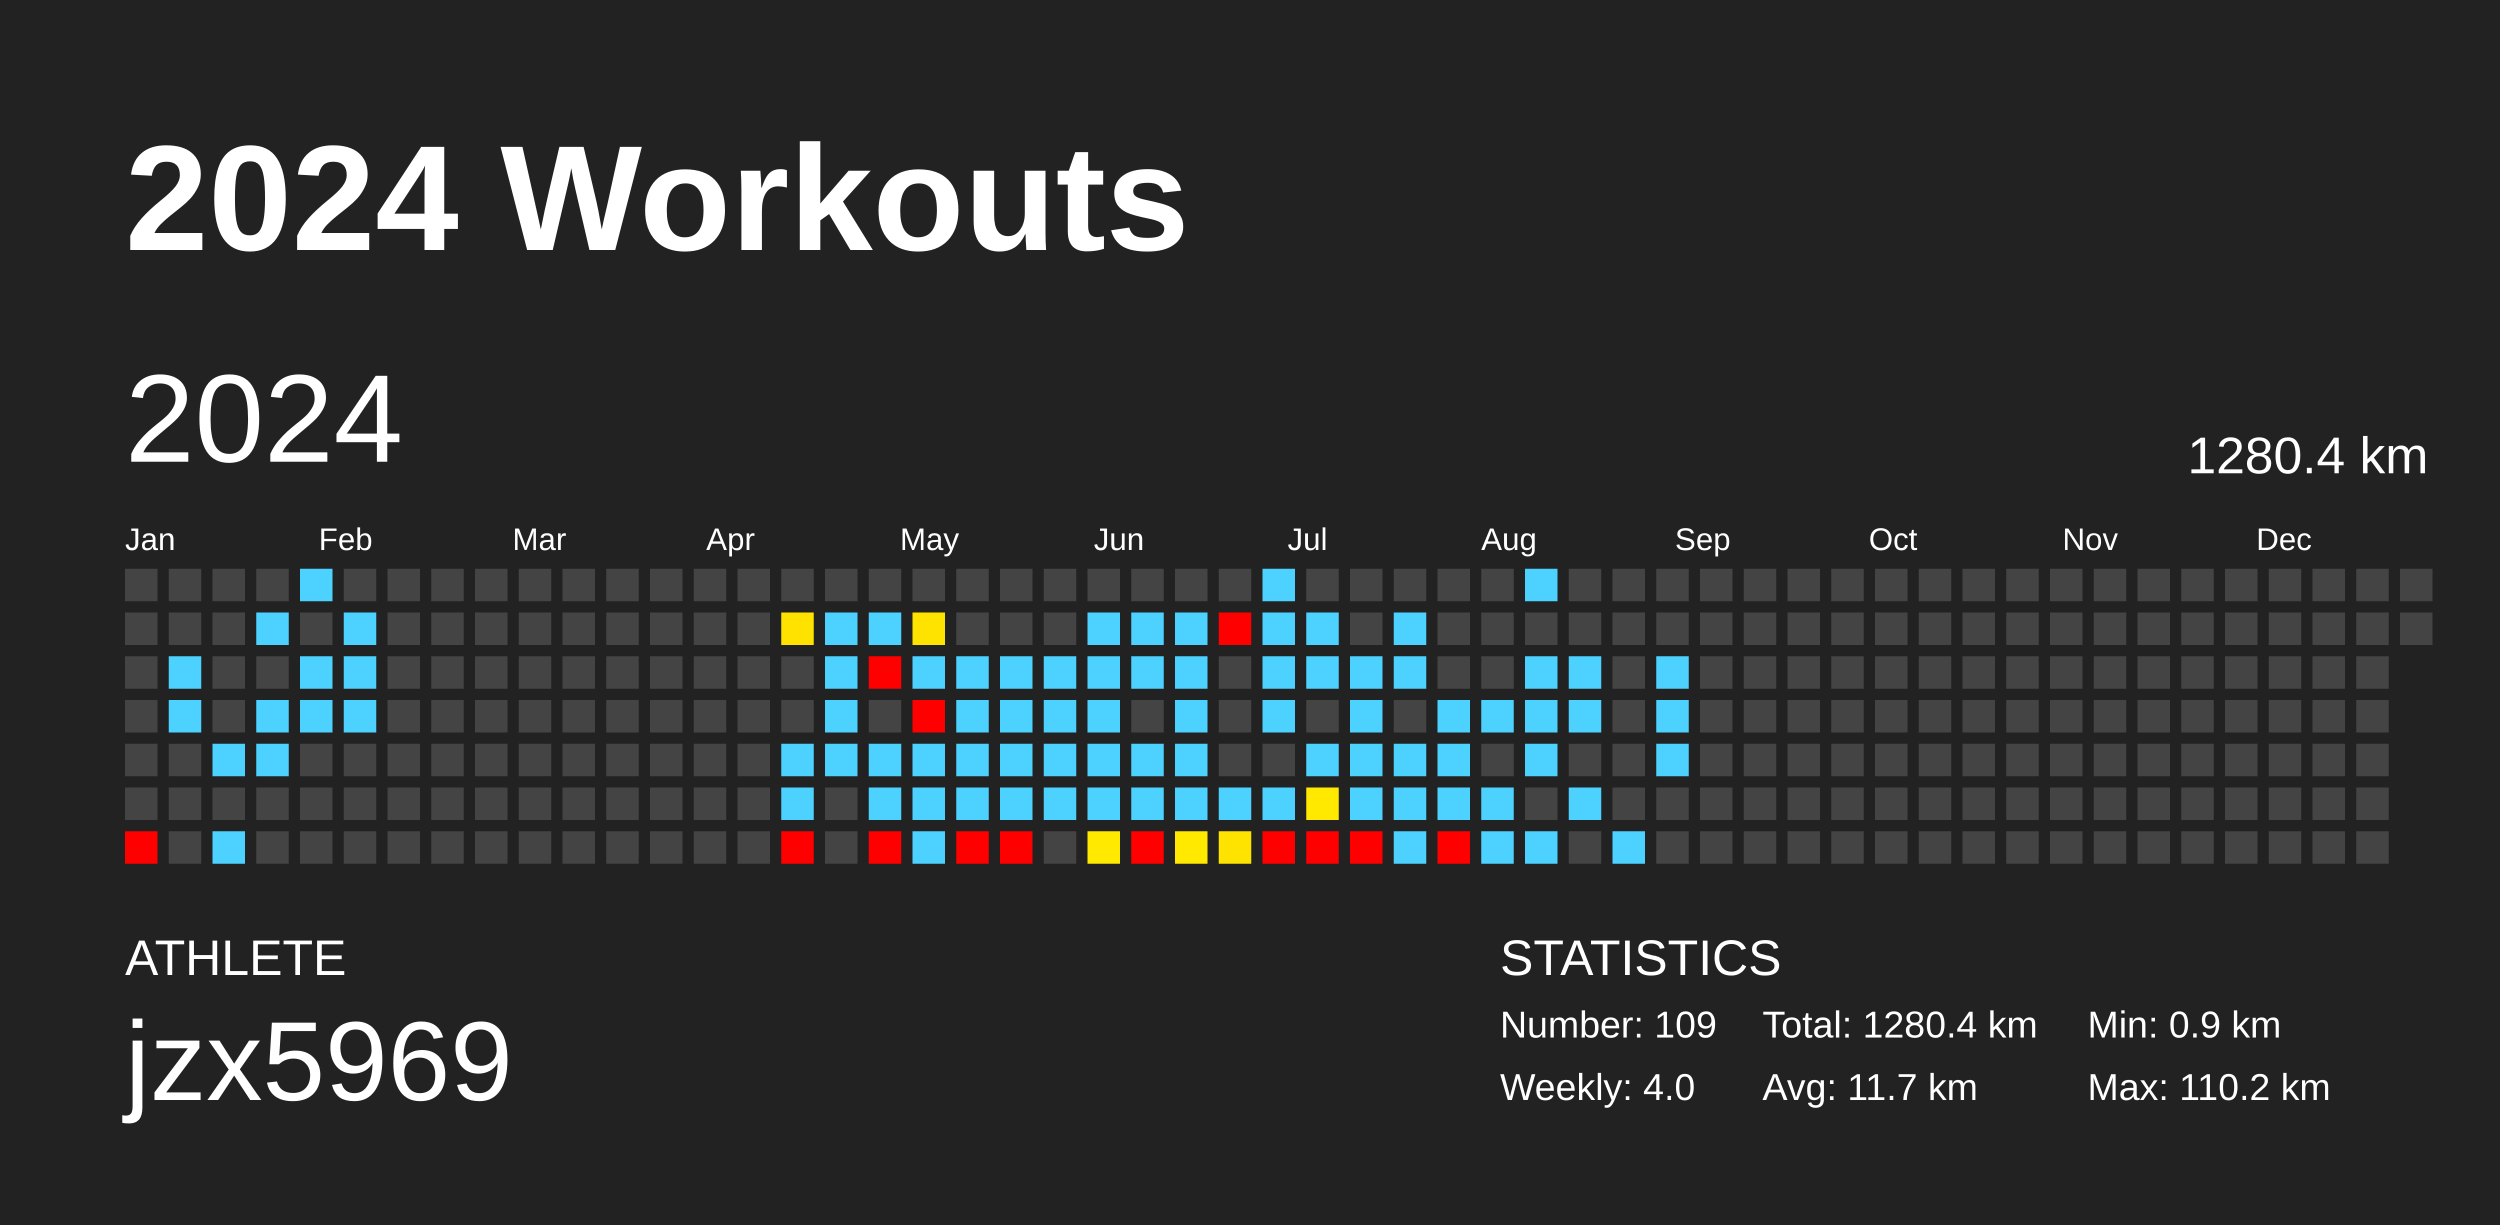
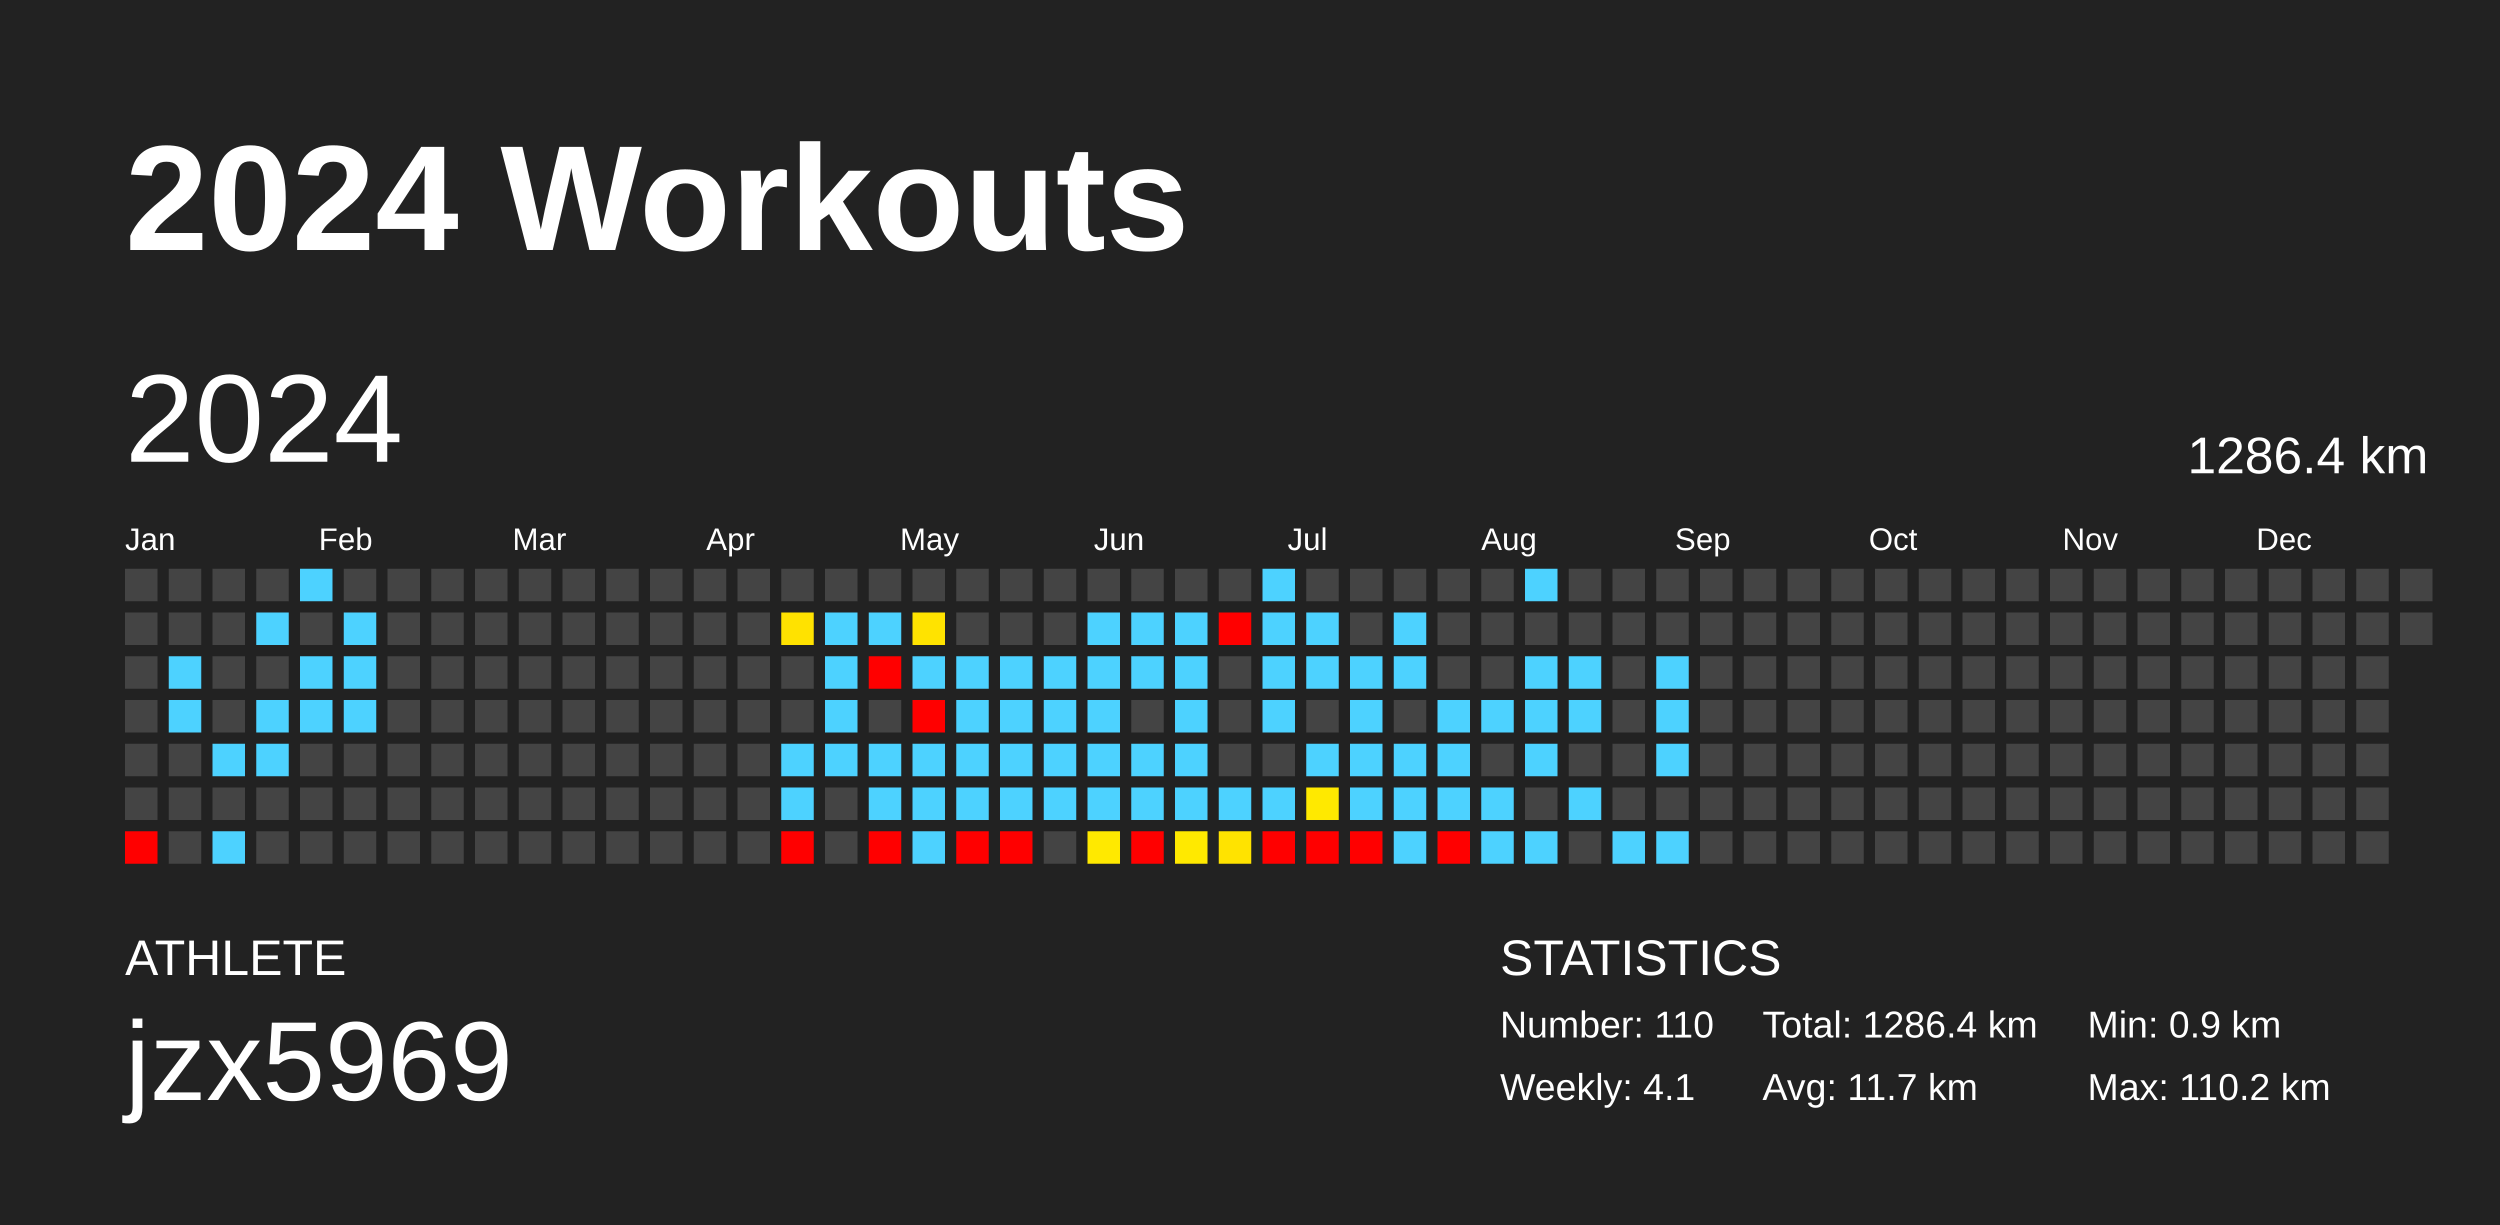
<svg xmlns="http://www.w3.org/2000/svg" baseProfile="full" height="98mm" version="1.1" viewBox="0,0,200,98" width="200mm">
  <defs />
  <rect fill="#222222" height="98" width="200" x="0" y="0" />
  <text fill="#FFFFFF" style="font-size:12px; font-family:Arial; font-weight:bold;" x="10" y="20">2024 Workouts</text>
  <text fill="#FFFFFF" style="font-size:4px; font-family:Arial" x="10" y="78">ATHLETE</text>
  <text fill="#FFFFFF" style="font-size:9px; font-family:Arial" x="10" y="88">jzx5969</text>
  <text fill="#FFFFFF" style="font-size:4px; font-family:Arial" x="120" y="78">STATISTICS</text>
-   <text fill="#FFFFFF" style="font-size:3px; font-family:Arial" x="120" y="83">Number: 109</text>
-   <text fill="#FFFFFF" style="font-size:3px; font-family:Arial" x="120" y="88">Weekly: 4.0</text>
-   <text fill="#FFFFFF" style="font-size:3px; font-family:Arial" x="141" y="83">Total: 1280.4 km</text>
+   <text fill="#FFFFFF" style="font-size:3px; font-family:Arial" x="120" y="83">Number: 110</text>
+   <text fill="#FFFFFF" style="font-size:3px; font-family:Arial" x="120" y="88">Weekly: 4.1</text>
+   <text fill="#FFFFFF" style="font-size:3px; font-family:Arial" x="141" y="83">Total: 1286.4 km</text>
  <text fill="#FFFFFF" style="font-size:3px; font-family:Arial" x="141" y="88">Avg: 11.7 km</text>
  <text fill="#FFFFFF" style="font-size:3px; font-family:Arial" x="167" y="83">Min: 0.9 km</text>
  <text fill="#FFFFFF" style="font-size:3px; font-family:Arial" x="167" y="88">Max: 110.2 km</text>
  <text dominant-baseline="hanging" fill="#FFFFFF" style="font-size:10.0px; font-family:Arial;" x="10" y="30">2024</text>
-   <text dominant-baseline="hanging" fill="#FFFFFF" style="font-size:4.125px; font-family:Arial;" x="175" y="35">1280.4 km</text>
+   <text dominant-baseline="hanging" fill="#FFFFFF" style="font-size:4.125px; font-family:Arial;" x="175" y="35">1286.4 km</text>
  <text fill="#FFFFFF" style="font-size:2.5px; font-family:Arial" x="10.0" y="44">Jan</text>
  <text fill="#FFFFFF" style="font-size:2.5px; font-family:Arial" x="25.5" y="44">Feb</text>
  <text fill="#FFFFFF" style="font-size:2.5px; font-family:Arial" x="41.0" y="44">Mar</text>
  <text fill="#FFFFFF" style="font-size:2.5px; font-family:Arial" x="56.5" y="44">Apr</text>
  <text fill="#FFFFFF" style="font-size:2.5px; font-family:Arial" x="72.0" y="44">May</text>
  <text fill="#FFFFFF" style="font-size:2.5px; font-family:Arial" x="87.5" y="44">Jun</text>
  <text fill="#FFFFFF" style="font-size:2.5px; font-family:Arial" x="103.0" y="44">Jul</text>
  <text fill="#FFFFFF" style="font-size:2.5px; font-family:Arial" x="118.5" y="44">Aug</text>
  <text fill="#FFFFFF" style="font-size:2.5px; font-family:Arial" x="134.0" y="44">Sep</text>
  <text fill="#FFFFFF" style="font-size:2.5px; font-family:Arial" x="149.5" y="44">Oct</text>
  <text fill="#FFFFFF" style="font-size:2.5px; font-family:Arial" x="165.0" y="44">Nov</text>
  <text fill="#FFFFFF" style="font-size:2.5px; font-family:Arial" x="180.5" y="44">Dec</text>
  <rect fill="#444444" height="2.6" width="2.6" x="10.0" y="45.5" />
  <rect fill="#444444" height="2.6" width="2.6" x="10.0" y="49.0" />
  <rect fill="#444444" height="2.6" width="2.6" x="10.0" y="52.5" />
  <rect fill="#444444" height="2.6" width="2.6" x="10.0" y="56.0" />
  <rect fill="#444444" height="2.6" width="2.6" x="10.0" y="59.5" />
  <rect fill="#444444" height="2.6" width="2.6" x="10.0" y="63.0" />
  <rect fill="red" height="2.6" width="2.6" x="10.0" y="66.5" />
  <rect fill="#444444" height="2.6" width="2.6" x="13.5" y="45.5" />
  <rect fill="#444444" height="2.6" width="2.6" x="13.5" y="49.0" />
  <rect fill="#4dd2ff" height="2.6" width="2.6" x="13.5" y="52.5" />
  <rect fill="#4dd2ff" height="2.6" width="2.6" x="13.5" y="56.0" />
  <rect fill="#444444" height="2.6" width="2.6" x="13.5" y="59.5" />
  <rect fill="#444444" height="2.6" width="2.6" x="13.5" y="63.0" />
  <rect fill="#444444" height="2.6" width="2.6" x="13.5" y="66.5" />
  <rect fill="#444444" height="2.6" width="2.6" x="17.0" y="45.5" />
  <rect fill="#444444" height="2.6" width="2.6" x="17.0" y="49.0" />
  <rect fill="#444444" height="2.6" width="2.6" x="17.0" y="52.5" />
  <rect fill="#444444" height="2.6" width="2.6" x="17.0" y="56.0" />
  <rect fill="#4dd2ff" height="2.6" width="2.6" x="17.0" y="59.5" />
  <rect fill="#444444" height="2.6" width="2.6" x="17.0" y="63.0" />
  <rect fill="#4dd2ff" height="2.6" width="2.6" x="17.0" y="66.5" />
  <rect fill="#444444" height="2.6" width="2.6" x="20.5" y="45.5" />
  <rect fill="#4dd2ff" height="2.6" width="2.6" x="20.5" y="49.0" />
  <rect fill="#444444" height="2.6" width="2.6" x="20.5" y="52.5" />
  <rect fill="#4dd2ff" height="2.6" width="2.6" x="20.5" y="56.0" />
  <rect fill="#4dd2ff" height="2.6" width="2.6" x="20.5" y="59.5" />
  <rect fill="#444444" height="2.6" width="2.6" x="20.5" y="63.0" />
  <rect fill="#444444" height="2.6" width="2.6" x="20.5" y="66.5" />
  <rect fill="#4dd2ff" height="2.6" width="2.6" x="24.0" y="45.5" />
  <rect fill="#444444" height="2.6" width="2.6" x="24.0" y="49.0" />
  <rect fill="#4dd2ff" height="2.6" width="2.6" x="24.0" y="52.5" />
  <rect fill="#4dd2ff" height="2.6" width="2.6" x="24.0" y="56.0" />
  <rect fill="#444444" height="2.6" width="2.6" x="24.0" y="59.5" />
  <rect fill="#444444" height="2.6" width="2.6" x="24.0" y="63.0" />
  <rect fill="#444444" height="2.6" width="2.6" x="24.0" y="66.5" />
  <rect fill="#444444" height="2.6" width="2.6" x="27.5" y="45.5" />
  <rect fill="#4dd2ff" height="2.6" width="2.6" x="27.5" y="49.0" />
  <rect fill="#4dd2ff" height="2.6" width="2.6" x="27.5" y="52.5" />
  <rect fill="#4dd2ff" height="2.6" width="2.6" x="27.5" y="56.0" />
  <rect fill="#444444" height="2.6" width="2.6" x="27.5" y="59.5" />
  <rect fill="#444444" height="2.6" width="2.6" x="27.5" y="63.0" />
  <rect fill="#444444" height="2.6" width="2.6" x="27.5" y="66.5" />
  <rect fill="#444444" height="2.6" width="2.6" x="31.0" y="45.5" />
  <rect fill="#444444" height="2.6" width="2.6" x="31.0" y="49.0" />
  <rect fill="#444444" height="2.6" width="2.6" x="31.0" y="52.5" />
  <rect fill="#444444" height="2.6" width="2.6" x="31.0" y="56.0" />
  <rect fill="#444444" height="2.6" width="2.6" x="31.0" y="59.5" />
  <rect fill="#444444" height="2.6" width="2.6" x="31.0" y="63.0" />
  <rect fill="#444444" height="2.6" width="2.6" x="31.0" y="66.5" />
  <rect fill="#444444" height="2.6" width="2.6" x="34.5" y="45.5" />
  <rect fill="#444444" height="2.6" width="2.6" x="34.5" y="49.0" />
  <rect fill="#444444" height="2.6" width="2.6" x="34.5" y="52.5" />
  <rect fill="#444444" height="2.6" width="2.6" x="34.5" y="56.0" />
  <rect fill="#444444" height="2.6" width="2.6" x="34.5" y="59.5" />
  <rect fill="#444444" height="2.6" width="2.6" x="34.5" y="63.0" />
  <rect fill="#444444" height="2.6" width="2.6" x="34.5" y="66.5" />
  <rect fill="#444444" height="2.6" width="2.6" x="38.0" y="45.5" />
  <rect fill="#444444" height="2.6" width="2.6" x="38.0" y="49.0" />
  <rect fill="#444444" height="2.6" width="2.6" x="38.0" y="52.5" />
  <rect fill="#444444" height="2.6" width="2.6" x="38.0" y="56.0" />
  <rect fill="#444444" height="2.6" width="2.6" x="38.0" y="59.5" />
  <rect fill="#444444" height="2.6" width="2.6" x="38.0" y="63.0" />
  <rect fill="#444444" height="2.6" width="2.6" x="38.0" y="66.5" />
  <rect fill="#444444" height="2.6" width="2.6" x="41.5" y="45.5" />
  <rect fill="#444444" height="2.6" width="2.6" x="41.5" y="49.0" />
  <rect fill="#444444" height="2.6" width="2.6" x="41.5" y="52.5" />
  <rect fill="#444444" height="2.6" width="2.6" x="41.5" y="56.0" />
  <rect fill="#444444" height="2.6" width="2.6" x="41.5" y="59.5" />
  <rect fill="#444444" height="2.6" width="2.6" x="41.5" y="63.0" />
  <rect fill="#444444" height="2.6" width="2.6" x="41.5" y="66.5" />
  <rect fill="#444444" height="2.6" width="2.6" x="45.0" y="45.5" />
  <rect fill="#444444" height="2.6" width="2.6" x="45.0" y="49.0" />
  <rect fill="#444444" height="2.6" width="2.6" x="45.0" y="52.5" />
  <rect fill="#444444" height="2.6" width="2.6" x="45.0" y="56.0" />
  <rect fill="#444444" height="2.6" width="2.6" x="45.0" y="59.5" />
  <rect fill="#444444" height="2.6" width="2.6" x="45.0" y="63.0" />
  <rect fill="#444444" height="2.6" width="2.6" x="45.0" y="66.5" />
  <rect fill="#444444" height="2.6" width="2.6" x="48.5" y="45.5" />
  <rect fill="#444444" height="2.6" width="2.6" x="48.5" y="49.0" />
  <rect fill="#444444" height="2.6" width="2.6" x="48.5" y="52.5" />
  <rect fill="#444444" height="2.6" width="2.6" x="48.5" y="56.0" />
  <rect fill="#444444" height="2.6" width="2.6" x="48.5" y="59.5" />
  <rect fill="#444444" height="2.6" width="2.6" x="48.5" y="63.0" />
  <rect fill="#444444" height="2.6" width="2.6" x="48.5" y="66.5" />
  <rect fill="#444444" height="2.6" width="2.6" x="52.0" y="45.5" />
  <rect fill="#444444" height="2.6" width="2.6" x="52.0" y="49.0" />
  <rect fill="#444444" height="2.6" width="2.6" x="52.0" y="52.5" />
  <rect fill="#444444" height="2.6" width="2.6" x="52.0" y="56.0" />
  <rect fill="#444444" height="2.6" width="2.6" x="52.0" y="59.5" />
  <rect fill="#444444" height="2.6" width="2.6" x="52.0" y="63.0" />
  <rect fill="#444444" height="2.6" width="2.6" x="52.0" y="66.5" />
  <rect fill="#444444" height="2.6" width="2.6" x="55.5" y="45.5" />
  <rect fill="#444444" height="2.6" width="2.6" x="55.5" y="49.0" />
  <rect fill="#444444" height="2.6" width="2.6" x="55.5" y="52.5" />
  <rect fill="#444444" height="2.6" width="2.6" x="55.5" y="56.0" />
  <rect fill="#444444" height="2.6" width="2.6" x="55.5" y="59.5" />
  <rect fill="#444444" height="2.6" width="2.6" x="55.5" y="63.0" />
  <rect fill="#444444" height="2.6" width="2.6" x="55.5" y="66.5" />
  <rect fill="#444444" height="2.6" width="2.6" x="59.0" y="45.5" />
  <rect fill="#444444" height="2.6" width="2.6" x="59.0" y="49.0" />
  <rect fill="#444444" height="2.6" width="2.6" x="59.0" y="52.5" />
  <rect fill="#444444" height="2.6" width="2.6" x="59.0" y="56.0" />
  <rect fill="#444444" height="2.6" width="2.6" x="59.0" y="59.5" />
  <rect fill="#444444" height="2.6" width="2.6" x="59.0" y="63.0" />
  <rect fill="#444444" height="2.6" width="2.6" x="59.0" y="66.5" />
  <rect fill="#444444" height="2.6" width="2.6" x="62.5" y="45.5" />
  <rect fill="#ffe200" height="2.6" width="2.6" x="62.5" y="49.0" />
  <rect fill="#444444" height="2.6" width="2.6" x="62.5" y="52.5" />
  <rect fill="#444444" height="2.6" width="2.6" x="62.5" y="56.0" />
  <rect fill="#4dd2ff" height="2.6" width="2.6" x="62.5" y="59.5" />
  <rect fill="#4dd2ff" height="2.6" width="2.6" x="62.5" y="63.0" />
  <rect fill="red" height="2.6" width="2.6" x="62.5" y="66.5" />
  <rect fill="#444444" height="2.6" width="2.6" x="66.0" y="45.5" />
  <rect fill="#4dd2ff" height="2.6" width="2.6" x="66.0" y="49.0" />
  <rect fill="#4dd2ff" height="2.6" width="2.6" x="66.0" y="52.5" />
  <rect fill="#4dd2ff" height="2.6" width="2.6" x="66.0" y="56.0" />
  <rect fill="#4dd2ff" height="2.6" width="2.6" x="66.0" y="59.5" />
  <rect fill="#444444" height="2.6" width="2.6" x="66.0" y="63.0" />
  <rect fill="#444444" height="2.6" width="2.6" x="66.0" y="66.5" />
  <rect fill="#444444" height="2.6" width="2.6" x="69.5" y="45.5" />
  <rect fill="#4dd2ff" height="2.6" width="2.6" x="69.5" y="49.0" />
  <rect fill="red" height="2.6" width="2.6" x="69.5" y="52.5" />
  <rect fill="#444444" height="2.6" width="2.6" x="69.5" y="56.0" />
  <rect fill="#4dd2ff" height="2.6" width="2.6" x="69.5" y="59.5" />
  <rect fill="#4dd2ff" height="2.6" width="2.6" x="69.5" y="63.0" />
  <rect fill="red" height="2.6" width="2.6" x="69.5" y="66.5" />
  <rect fill="#444444" height="2.6" width="2.6" x="73.0" y="45.5" />
  <rect fill="#ffe300" height="2.6" width="2.6" x="73.0" y="49.0" />
  <rect fill="#4dd2ff" height="2.6" width="2.6" x="73.0" y="52.5" />
  <rect fill="red" height="2.6" width="2.6" x="73.0" y="56.0" />
  <rect fill="#4dd2ff" height="2.6" width="2.6" x="73.0" y="59.5" />
  <rect fill="#4dd2ff" height="2.6" width="2.6" x="73.0" y="63.0" />
  <rect fill="#4dd2ff" height="2.6" width="2.6" x="73.0" y="66.5" />
  <rect fill="#444444" height="2.6" width="2.6" x="76.5" y="45.5" />
  <rect fill="#444444" height="2.6" width="2.6" x="76.5" y="49.0" />
  <rect fill="#4dd2ff" height="2.6" width="2.6" x="76.5" y="52.5" />
  <rect fill="#4dd2ff" height="2.6" width="2.6" x="76.5" y="56.0" />
  <rect fill="#4dd2ff" height="2.6" width="2.6" x="76.5" y="59.5" />
  <rect fill="#4dd2ff" height="2.6" width="2.6" x="76.5" y="63.0" />
  <rect fill="red" height="2.6" width="2.6" x="76.5" y="66.5" />
  <rect fill="#444444" height="2.6" width="2.6" x="80.0" y="45.5" />
  <rect fill="#444444" height="2.6" width="2.6" x="80.0" y="49.0" />
  <rect fill="#4dd2ff" height="2.6" width="2.6" x="80.0" y="52.5" />
  <rect fill="#4dd2ff" height="2.6" width="2.6" x="80.0" y="56.0" />
  <rect fill="#4dd2ff" height="2.6" width="2.6" x="80.0" y="59.5" />
  <rect fill="#4dd2ff" height="2.6" width="2.6" x="80.0" y="63.0" />
  <rect fill="red" height="2.6" width="2.6" x="80.0" y="66.5" />
  <rect fill="#444444" height="2.6" width="2.6" x="83.5" y="45.5" />
  <rect fill="#444444" height="2.6" width="2.6" x="83.5" y="49.0" />
  <rect fill="#4dd2ff" height="2.6" width="2.6" x="83.5" y="52.5" />
  <rect fill="#4dd2ff" height="2.6" width="2.6" x="83.5" y="56.0" />
  <rect fill="#4dd2ff" height="2.6" width="2.6" x="83.5" y="59.5" />
  <rect fill="#4dd2ff" height="2.6" width="2.6" x="83.5" y="63.0" />
  <rect fill="#444444" height="2.6" width="2.6" x="83.5" y="66.5" />
  <rect fill="#444444" height="2.6" width="2.6" x="87.0" y="45.5" />
  <rect fill="#4dd2ff" height="2.6" width="2.6" x="87.0" y="49.0" />
  <rect fill="#4dd2ff" height="2.6" width="2.6" x="87.0" y="52.5" />
  <rect fill="#4dd2ff" height="2.6" width="2.6" x="87.0" y="56.0" />
  <rect fill="#4dd2ff" height="2.6" width="2.6" x="87.0" y="59.5" />
  <rect fill="#4dd2ff" height="2.6" width="2.6" x="87.0" y="63.0" />
  <rect fill="#ffe900" height="2.6" width="2.6" x="87.0" y="66.5" />
  <rect fill="#444444" height="2.6" width="2.6" x="90.5" y="45.5" />
  <rect fill="#4dd2ff" height="2.6" width="2.6" x="90.5" y="49.0" />
  <rect fill="#4dd2ff" height="2.6" width="2.6" x="90.5" y="52.5" />
  <rect fill="#444444" height="2.6" width="2.6" x="90.5" y="56.0" />
  <rect fill="#4dd2ff" height="2.6" width="2.6" x="90.5" y="59.5" />
  <rect fill="#4dd2ff" height="2.6" width="2.6" x="90.5" y="63.0" />
  <rect fill="red" height="2.6" width="2.6" x="90.5" y="66.5" />
  <rect fill="#444444" height="2.6" width="2.6" x="94.0" y="45.5" />
  <rect fill="#4dd2ff" height="2.6" width="2.6" x="94.0" y="49.0" />
  <rect fill="#4dd2ff" height="2.6" width="2.6" x="94.0" y="52.5" />
  <rect fill="#4dd2ff" height="2.6" width="2.6" x="94.0" y="56.0" />
  <rect fill="#4dd2ff" height="2.6" width="2.6" x="94.0" y="59.5" />
  <rect fill="#4dd2ff" height="2.6" width="2.6" x="94.0" y="63.0" />
  <rect fill="#ffe900" height="2.6" width="2.6" x="94.0" y="66.5" />
  <rect fill="#444444" height="2.6" width="2.6" x="97.5" y="45.5" />
  <rect fill="red" height="2.6" width="2.6" x="97.5" y="49.0" />
  <rect fill="#444444" height="2.6" width="2.6" x="97.5" y="52.5" />
  <rect fill="#444444" height="2.6" width="2.6" x="97.5" y="56.0" />
  <rect fill="#444444" height="2.6" width="2.6" x="97.5" y="59.5" />
  <rect fill="#4dd2ff" height="2.6" width="2.6" x="97.5" y="63.0" />
  <rect fill="#ffe300" height="2.6" width="2.6" x="97.5" y="66.5" />
  <rect fill="#4dd2ff" height="2.6" width="2.6" x="101.0" y="45.5" />
  <rect fill="#4dd2ff" height="2.6" width="2.6" x="101.0" y="49.0" />
  <rect fill="#4dd2ff" height="2.6" width="2.6" x="101.0" y="52.5" />
  <rect fill="#4dd2ff" height="2.6" width="2.6" x="101.0" y="56.0" />
  <rect fill="#444444" height="2.6" width="2.6" x="101.0" y="59.5" />
  <rect fill="#4dd2ff" height="2.6" width="2.6" x="101.0" y="63.0" />
  <rect fill="red" height="2.6" width="2.6" x="101.0" y="66.5" />
  <rect fill="#444444" height="2.6" width="2.6" x="104.5" y="45.5" />
  <rect fill="#4dd2ff" height="2.6" width="2.6" x="104.5" y="49.0" />
  <rect fill="#4dd2ff" height="2.6" width="2.6" x="104.5" y="52.5" />
  <rect fill="#444444" height="2.6" width="2.6" x="104.5" y="56.0" />
  <rect fill="#4dd2ff" height="2.6" width="2.6" x="104.5" y="59.5" />
  <rect fill="#ffe900" height="2.6" width="2.6" x="104.5" y="63.0" />
  <rect fill="red" height="2.6" width="2.6" x="104.5" y="66.5" />
  <rect fill="#444444" height="2.6" width="2.6" x="108.0" y="45.5" />
  <rect fill="#444444" height="2.6" width="2.6" x="108.0" y="49.0" />
  <rect fill="#4dd2ff" height="2.6" width="2.6" x="108.0" y="52.5" />
  <rect fill="#4dd2ff" height="2.6" width="2.6" x="108.0" y="56.0" />
  <rect fill="#4dd2ff" height="2.6" width="2.6" x="108.0" y="59.5" />
  <rect fill="#4dd2ff" height="2.6" width="2.6" x="108.0" y="63.0" />
  <rect fill="red" height="2.6" width="2.6" x="108.0" y="66.5" />
  <rect fill="#444444" height="2.6" width="2.6" x="111.5" y="45.5" />
  <rect fill="#4dd2ff" height="2.6" width="2.6" x="111.5" y="49.0" />
  <rect fill="#4dd2ff" height="2.6" width="2.6" x="111.5" y="52.5" />
  <rect fill="#444444" height="2.6" width="2.6" x="111.5" y="56.0" />
  <rect fill="#4dd2ff" height="2.6" width="2.6" x="111.5" y="59.5" />
  <rect fill="#4dd2ff" height="2.6" width="2.6" x="111.5" y="63.0" />
  <rect fill="#4dd2ff" height="2.6" width="2.6" x="111.5" y="66.5" />
  <rect fill="#444444" height="2.6" width="2.6" x="115.0" y="45.5" />
  <rect fill="#444444" height="2.6" width="2.6" x="115.0" y="49.0" />
  <rect fill="#444444" height="2.6" width="2.6" x="115.0" y="52.5" />
  <rect fill="#4dd2ff" height="2.6" width="2.6" x="115.0" y="56.0" />
  <rect fill="#4dd2ff" height="2.6" width="2.6" x="115.0" y="59.5" />
  <rect fill="#4dd2ff" height="2.6" width="2.6" x="115.0" y="63.0" />
  <rect fill="red" height="2.6" width="2.6" x="115.0" y="66.5" />
  <rect fill="#444444" height="2.6" width="2.6" x="118.5" y="45.5" />
  <rect fill="#444444" height="2.6" width="2.6" x="118.5" y="49.0" />
  <rect fill="#444444" height="2.6" width="2.6" x="118.5" y="52.5" />
  <rect fill="#4dd2ff" height="2.6" width="2.6" x="118.5" y="56.0" />
  <rect fill="#444444" height="2.6" width="2.6" x="118.5" y="59.5" />
  <rect fill="#4dd2ff" height="2.6" width="2.6" x="118.5" y="63.0" />
  <rect fill="#4dd2ff" height="2.6" width="2.6" x="118.5" y="66.5" />
  <rect fill="#4dd2ff" height="2.6" width="2.6" x="122.0" y="45.5" />
  <rect fill="#444444" height="2.6" width="2.6" x="122.0" y="49.0" />
  <rect fill="#4dd2ff" height="2.6" width="2.6" x="122.0" y="52.5" />
  <rect fill="#4dd2ff" height="2.6" width="2.6" x="122.0" y="56.0" />
  <rect fill="#4dd2ff" height="2.6" width="2.6" x="122.0" y="59.5" />
  <rect fill="#444444" height="2.6" width="2.6" x="122.0" y="63.0" />
  <rect fill="#4dd2ff" height="2.6" width="2.6" x="122.0" y="66.5" />
  <rect fill="#444444" height="2.6" width="2.6" x="125.5" y="45.5" />
  <rect fill="#444444" height="2.6" width="2.6" x="125.5" y="49.0" />
  <rect fill="#4dd2ff" height="2.6" width="2.6" x="125.5" y="52.5" />
  <rect fill="#4dd2ff" height="2.6" width="2.6" x="125.5" y="56.0" />
  <rect fill="#444444" height="2.6" width="2.6" x="125.5" y="59.5" />
  <rect fill="#4dd2ff" height="2.6" width="2.6" x="125.5" y="63.0" />
  <rect fill="#444444" height="2.6" width="2.6" x="125.5" y="66.5" />
  <rect fill="#444444" height="2.6" width="2.6" x="129.0" y="45.5" />
  <rect fill="#444444" height="2.6" width="2.6" x="129.0" y="49.0" />
  <rect fill="#444444" height="2.6" width="2.6" x="129.0" y="52.5" />
  <rect fill="#444444" height="2.6" width="2.6" x="129.0" y="56.0" />
  <rect fill="#444444" height="2.6" width="2.6" x="129.0" y="59.5" />
  <rect fill="#444444" height="2.6" width="2.6" x="129.0" y="63.0" />
  <rect fill="#4dd2ff" height="2.6" width="2.6" x="129.0" y="66.5" />
  <rect fill="#444444" height="2.6" width="2.6" x="132.5" y="45.5" />
  <rect fill="#444444" height="2.6" width="2.6" x="132.5" y="49.0" />
  <rect fill="#4dd2ff" height="2.6" width="2.6" x="132.5" y="52.5" />
  <rect fill="#4dd2ff" height="2.6" width="2.6" x="132.5" y="56.0" />
  <rect fill="#4dd2ff" height="2.6" width="2.6" x="132.5" y="59.5" />
  <rect fill="#444444" height="2.6" width="2.6" x="132.5" y="63.0" />
-   <rect fill="#444444" height="2.6" width="2.6" x="132.5" y="66.5" />
+   <rect fill="#4dd2ff" height="2.6" width="2.6" x="132.5" y="66.5" />
  <rect fill="#444444" height="2.6" width="2.6" x="136.0" y="45.5" />
  <rect fill="#444444" height="2.6" width="2.6" x="136.0" y="49.0" />
  <rect fill="#444444" height="2.6" width="2.6" x="136.0" y="52.5" />
  <rect fill="#444444" height="2.6" width="2.6" x="136.0" y="56.0" />
  <rect fill="#444444" height="2.6" width="2.6" x="136.0" y="59.5" />
  <rect fill="#444444" height="2.6" width="2.6" x="136.0" y="63.0" />
  <rect fill="#444444" height="2.6" width="2.6" x="136.0" y="66.5" />
  <rect fill="#444444" height="2.6" width="2.6" x="139.5" y="45.5" />
  <rect fill="#444444" height="2.6" width="2.6" x="139.5" y="49.0" />
  <rect fill="#444444" height="2.6" width="2.6" x="139.5" y="52.5" />
  <rect fill="#444444" height="2.6" width="2.6" x="139.5" y="56.0" />
  <rect fill="#444444" height="2.6" width="2.6" x="139.5" y="59.5" />
  <rect fill="#444444" height="2.6" width="2.6" x="139.5" y="63.0" />
  <rect fill="#444444" height="2.6" width="2.6" x="139.5" y="66.5" />
  <rect fill="#444444" height="2.6" width="2.6" x="143.0" y="45.5" />
  <rect fill="#444444" height="2.6" width="2.6" x="143.0" y="49.0" />
  <rect fill="#444444" height="2.6" width="2.6" x="143.0" y="52.5" />
  <rect fill="#444444" height="2.6" width="2.6" x="143.0" y="56.0" />
  <rect fill="#444444" height="2.6" width="2.6" x="143.0" y="59.5" />
  <rect fill="#444444" height="2.6" width="2.6" x="143.0" y="63.0" />
  <rect fill="#444444" height="2.6" width="2.6" x="143.0" y="66.5" />
  <rect fill="#444444" height="2.6" width="2.6" x="146.5" y="45.5" />
  <rect fill="#444444" height="2.6" width="2.6" x="146.5" y="49.0" />
  <rect fill="#444444" height="2.6" width="2.6" x="146.5" y="52.5" />
  <rect fill="#444444" height="2.6" width="2.6" x="146.5" y="56.0" />
  <rect fill="#444444" height="2.6" width="2.6" x="146.5" y="59.5" />
  <rect fill="#444444" height="2.6" width="2.6" x="146.5" y="63.0" />
  <rect fill="#444444" height="2.6" width="2.6" x="146.5" y="66.5" />
  <rect fill="#444444" height="2.6" width="2.6" x="150.0" y="45.5" />
  <rect fill="#444444" height="2.6" width="2.6" x="150.0" y="49.0" />
  <rect fill="#444444" height="2.6" width="2.6" x="150.0" y="52.5" />
  <rect fill="#444444" height="2.6" width="2.6" x="150.0" y="56.0" />
  <rect fill="#444444" height="2.6" width="2.6" x="150.0" y="59.5" />
  <rect fill="#444444" height="2.6" width="2.6" x="150.0" y="63.0" />
  <rect fill="#444444" height="2.6" width="2.6" x="150.0" y="66.5" />
  <rect fill="#444444" height="2.6" width="2.6" x="153.5" y="45.5" />
  <rect fill="#444444" height="2.6" width="2.6" x="153.5" y="49.0" />
  <rect fill="#444444" height="2.6" width="2.6" x="153.5" y="52.5" />
  <rect fill="#444444" height="2.6" width="2.6" x="153.5" y="56.0" />
  <rect fill="#444444" height="2.6" width="2.6" x="153.5" y="59.5" />
  <rect fill="#444444" height="2.6" width="2.6" x="153.5" y="63.0" />
  <rect fill="#444444" height="2.6" width="2.6" x="153.5" y="66.5" />
  <rect fill="#444444" height="2.6" width="2.6" x="157.0" y="45.5" />
  <rect fill="#444444" height="2.6" width="2.6" x="157.0" y="49.0" />
  <rect fill="#444444" height="2.6" width="2.6" x="157.0" y="52.5" />
  <rect fill="#444444" height="2.6" width="2.6" x="157.0" y="56.0" />
  <rect fill="#444444" height="2.6" width="2.6" x="157.0" y="59.5" />
  <rect fill="#444444" height="2.6" width="2.6" x="157.0" y="63.0" />
  <rect fill="#444444" height="2.6" width="2.6" x="157.0" y="66.5" />
  <rect fill="#444444" height="2.6" width="2.6" x="160.5" y="45.5" />
  <rect fill="#444444" height="2.6" width="2.6" x="160.5" y="49.0" />
  <rect fill="#444444" height="2.6" width="2.6" x="160.5" y="52.5" />
  <rect fill="#444444" height="2.6" width="2.6" x="160.5" y="56.0" />
  <rect fill="#444444" height="2.6" width="2.6" x="160.5" y="59.5" />
  <rect fill="#444444" height="2.6" width="2.6" x="160.5" y="63.0" />
  <rect fill="#444444" height="2.6" width="2.6" x="160.5" y="66.5" />
  <rect fill="#444444" height="2.6" width="2.6" x="164.0" y="45.5" />
  <rect fill="#444444" height="2.6" width="2.6" x="164.0" y="49.0" />
  <rect fill="#444444" height="2.6" width="2.6" x="164.0" y="52.5" />
  <rect fill="#444444" height="2.6" width="2.6" x="164.0" y="56.0" />
  <rect fill="#444444" height="2.6" width="2.6" x="164.0" y="59.5" />
  <rect fill="#444444" height="2.6" width="2.6" x="164.0" y="63.0" />
  <rect fill="#444444" height="2.6" width="2.6" x="164.0" y="66.5" />
  <rect fill="#444444" height="2.6" width="2.6" x="167.5" y="45.5" />
  <rect fill="#444444" height="2.6" width="2.6" x="167.5" y="49.0" />
  <rect fill="#444444" height="2.6" width="2.6" x="167.5" y="52.5" />
  <rect fill="#444444" height="2.6" width="2.6" x="167.5" y="56.0" />
  <rect fill="#444444" height="2.6" width="2.6" x="167.5" y="59.5" />
  <rect fill="#444444" height="2.6" width="2.6" x="167.5" y="63.0" />
  <rect fill="#444444" height="2.6" width="2.6" x="167.5" y="66.5" />
  <rect fill="#444444" height="2.6" width="2.6" x="171.0" y="45.5" />
  <rect fill="#444444" height="2.6" width="2.6" x="171.0" y="49.0" />
  <rect fill="#444444" height="2.6" width="2.6" x="171.0" y="52.5" />
  <rect fill="#444444" height="2.6" width="2.6" x="171.0" y="56.0" />
  <rect fill="#444444" height="2.6" width="2.6" x="171.0" y="59.5" />
  <rect fill="#444444" height="2.6" width="2.6" x="171.0" y="63.0" />
  <rect fill="#444444" height="2.6" width="2.6" x="171.0" y="66.5" />
  <rect fill="#444444" height="2.6" width="2.6" x="174.5" y="45.5" />
  <rect fill="#444444" height="2.6" width="2.6" x="174.5" y="49.0" />
  <rect fill="#444444" height="2.6" width="2.6" x="174.5" y="52.5" />
  <rect fill="#444444" height="2.6" width="2.6" x="174.5" y="56.0" />
  <rect fill="#444444" height="2.6" width="2.6" x="174.5" y="59.5" />
  <rect fill="#444444" height="2.6" width="2.6" x="174.5" y="63.0" />
  <rect fill="#444444" height="2.6" width="2.6" x="174.5" y="66.5" />
  <rect fill="#444444" height="2.6" width="2.6" x="178.0" y="45.5" />
  <rect fill="#444444" height="2.6" width="2.6" x="178.0" y="49.0" />
  <rect fill="#444444" height="2.6" width="2.6" x="178.0" y="52.5" />
  <rect fill="#444444" height="2.6" width="2.6" x="178.0" y="56.0" />
  <rect fill="#444444" height="2.6" width="2.6" x="178.0" y="59.5" />
  <rect fill="#444444" height="2.6" width="2.6" x="178.0" y="63.0" />
  <rect fill="#444444" height="2.6" width="2.6" x="178.0" y="66.5" />
  <rect fill="#444444" height="2.6" width="2.6" x="181.5" y="45.5" />
  <rect fill="#444444" height="2.6" width="2.6" x="181.5" y="49.0" />
  <rect fill="#444444" height="2.6" width="2.6" x="181.5" y="52.5" />
  <rect fill="#444444" height="2.6" width="2.6" x="181.5" y="56.0" />
  <rect fill="#444444" height="2.6" width="2.6" x="181.5" y="59.5" />
  <rect fill="#444444" height="2.6" width="2.6" x="181.5" y="63.0" />
  <rect fill="#444444" height="2.6" width="2.6" x="181.5" y="66.5" />
  <rect fill="#444444" height="2.6" width="2.6" x="185.0" y="45.5" />
  <rect fill="#444444" height="2.6" width="2.6" x="185.0" y="49.0" />
  <rect fill="#444444" height="2.6" width="2.6" x="185.0" y="52.5" />
  <rect fill="#444444" height="2.6" width="2.6" x="185.0" y="56.0" />
  <rect fill="#444444" height="2.6" width="2.6" x="185.0" y="59.5" />
  <rect fill="#444444" height="2.6" width="2.6" x="185.0" y="63.0" />
  <rect fill="#444444" height="2.6" width="2.6" x="185.0" y="66.5" />
  <rect fill="#444444" height="2.6" width="2.6" x="188.5" y="45.5" />
  <rect fill="#444444" height="2.6" width="2.6" x="188.5" y="49.0" />
  <rect fill="#444444" height="2.6" width="2.6" x="188.5" y="52.5" />
  <rect fill="#444444" height="2.6" width="2.6" x="188.5" y="56.0" />
  <rect fill="#444444" height="2.6" width="2.6" x="188.5" y="59.5" />
  <rect fill="#444444" height="2.6" width="2.6" x="188.5" y="63.0" />
  <rect fill="#444444" height="2.6" width="2.6" x="188.5" y="66.5" />
  <rect fill="#444444" height="2.6" width="2.6" x="192.0" y="45.5" />
  <rect fill="#444444" height="2.6" width="2.6" x="192.0" y="49.0" />
</svg>
